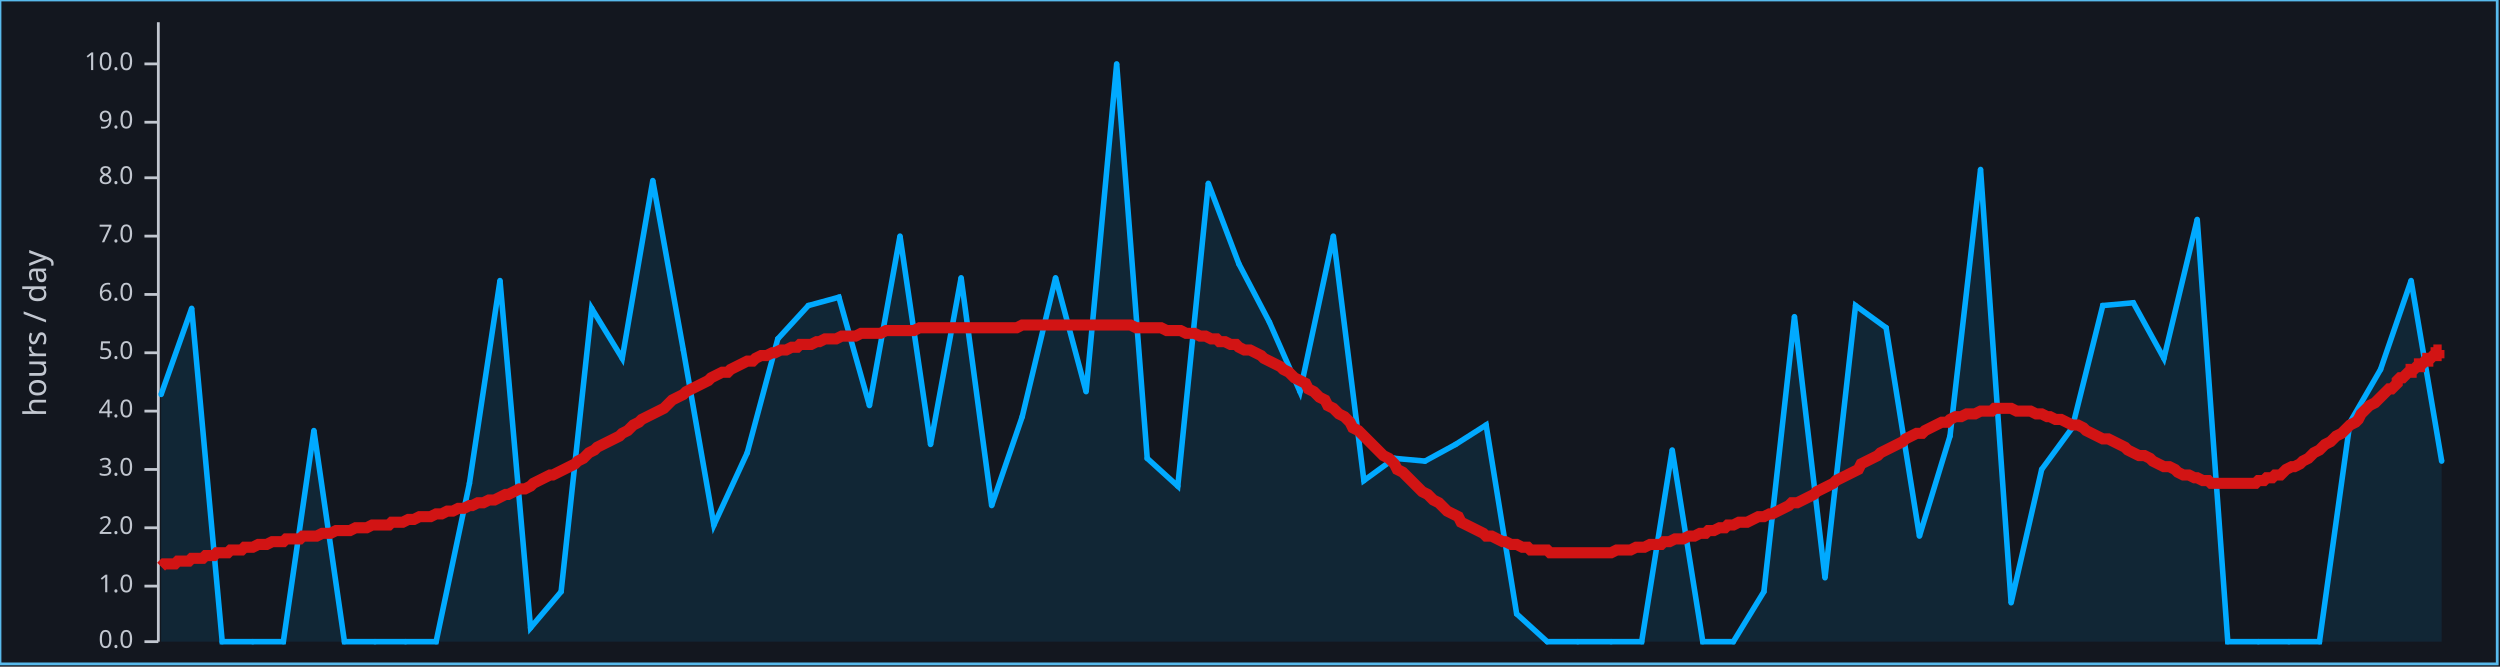
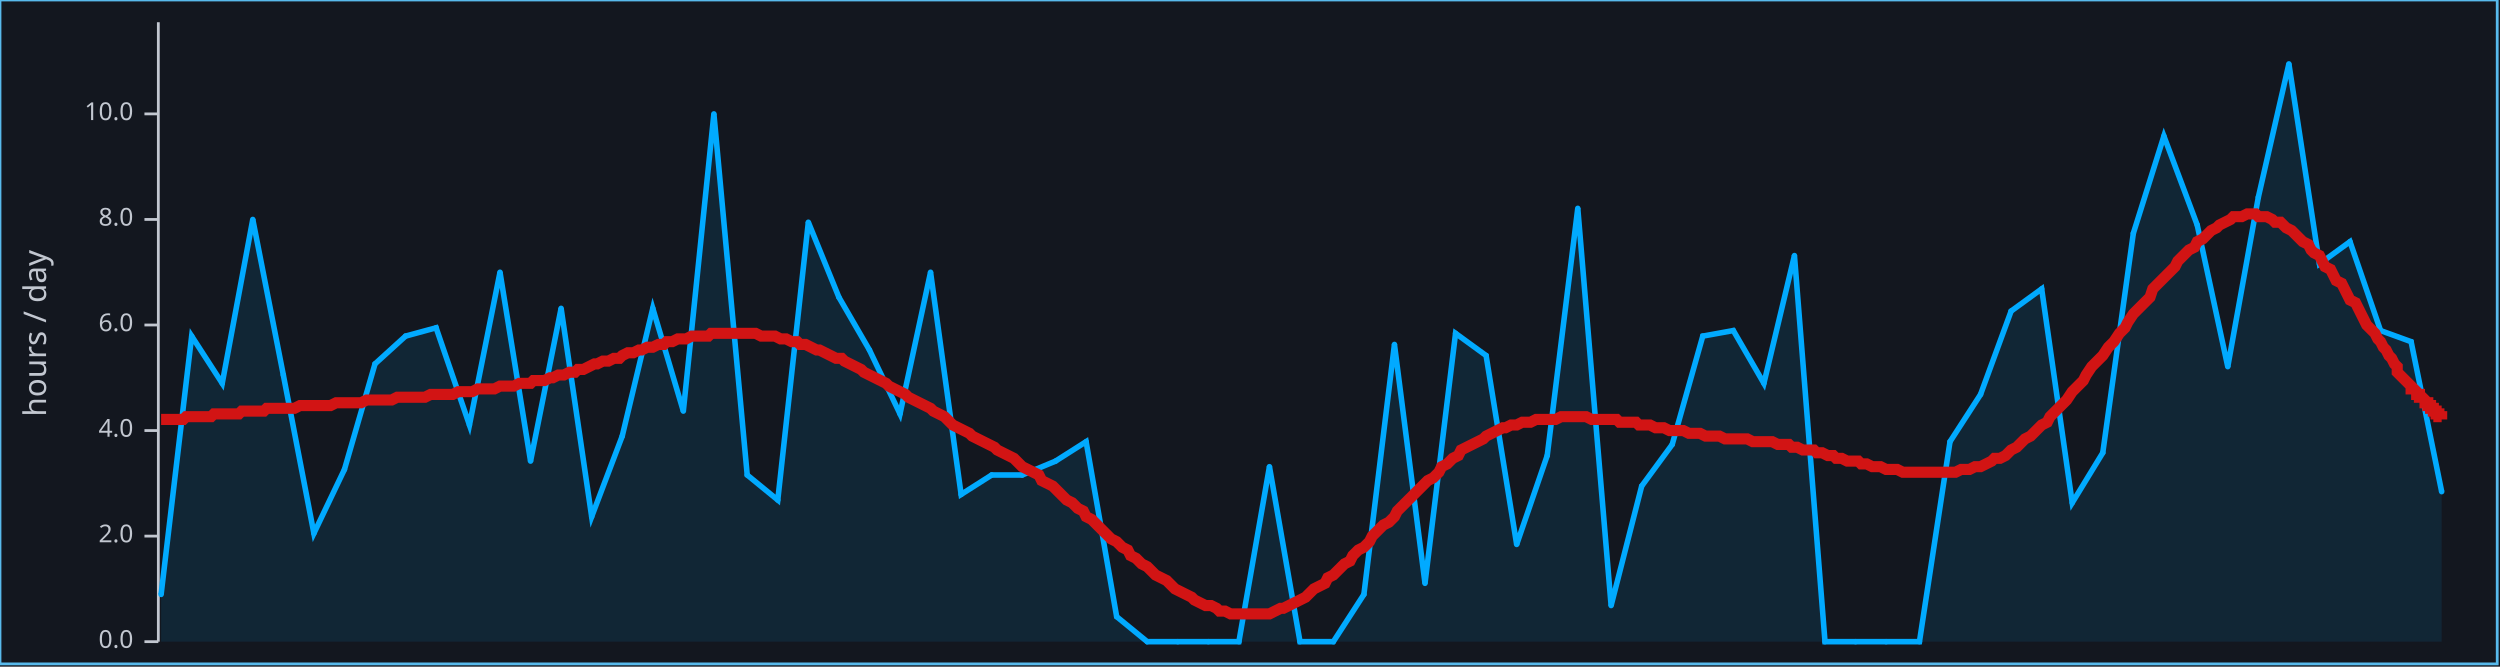
<svg xmlns="http://www.w3.org/2000/svg" width="900" height="240" viewBox="0 0 900 240">
  <rect x="0" y="0" width="900" height="240" opacity="1" fill="#13171F" stroke="none" />
  <rect x="0" y="0" width="899" height="239" opacity="1" fill="none" stroke="#58BAEC" />
  <text x="8" y="120" dy="0.76em" text-anchor="middle" font-family="sans-serif" font-size="11.29" opacity="1" fill="#C2C7D0" transform="rotate(270, 8, 120)">
hours / day
</text>
  <polyline fill="none" opacity="1" stroke="#C2C7D0" stroke-width="1" points="57,8 57,231 " />
  <text x="48" y="231" dy="0.5ex" text-anchor="end" font-family="sans-serif" font-size="8.871" opacity="1" fill="#C2C7D0">
0.0
</text>
  <polyline fill="none" opacity="1" stroke="#C2C7D0" stroke-width="1" points="52,231 57,231 " />
-   <text x="48" y="211" dy="0.5ex" text-anchor="end" font-family="sans-serif" font-size="8.871" opacity="1" fill="#C2C7D0">
- 1.0
- </text>
-   <polyline fill="none" opacity="1" stroke="#C2C7D0" stroke-width="1" points="52,211 57,211 " />
-   <text x="48" y="190" dy="0.5ex" text-anchor="end" font-family="sans-serif" font-size="8.871" opacity="1" fill="#C2C7D0">
+   <text x="48" y="193" dy="0.5ex" text-anchor="end" font-family="sans-serif" font-size="8.871" opacity="1" fill="#C2C7D0">
2.0
</text>
-   <polyline fill="none" opacity="1" stroke="#C2C7D0" stroke-width="1" points="52,190 57,190 " />
-   <text x="48" y="169" dy="0.5ex" text-anchor="end" font-family="sans-serif" font-size="8.871" opacity="1" fill="#C2C7D0">
- 3.0
- </text>
-   <polyline fill="none" opacity="1" stroke="#C2C7D0" stroke-width="1" points="52,169 57,169 " />
-   <text x="48" y="148" dy="0.5ex" text-anchor="end" font-family="sans-serif" font-size="8.871" opacity="1" fill="#C2C7D0">
+   <polyline fill="none" opacity="1" stroke="#C2C7D0" stroke-width="1" points="52,193 57,193 " />
+   <text x="48" y="155" dy="0.5ex" text-anchor="end" font-family="sans-serif" font-size="8.871" opacity="1" fill="#C2C7D0">
4.0
</text>
-   <polyline fill="none" opacity="1" stroke="#C2C7D0" stroke-width="1" points="52,148 57,148 " />
-   <text x="48" y="127" dy="0.5ex" text-anchor="end" font-family="sans-serif" font-size="8.871" opacity="1" fill="#C2C7D0">
- 5.0
- </text>
-   <polyline fill="none" opacity="1" stroke="#C2C7D0" stroke-width="1" points="52,127 57,127 " />
-   <text x="48" y="106" dy="0.5ex" text-anchor="end" font-family="sans-serif" font-size="8.871" opacity="1" fill="#C2C7D0">
+   <polyline fill="none" opacity="1" stroke="#C2C7D0" stroke-width="1" points="52,155 57,155 " />
+   <text x="48" y="117" dy="0.5ex" text-anchor="end" font-family="sans-serif" font-size="8.871" opacity="1" fill="#C2C7D0">
6.0
</text>
-   <polyline fill="none" opacity="1" stroke="#C2C7D0" stroke-width="1" points="52,106 57,106 " />
-   <text x="48" y="85" dy="0.5ex" text-anchor="end" font-family="sans-serif" font-size="8.871" opacity="1" fill="#C2C7D0">
- 7.0
- </text>
-   <polyline fill="none" opacity="1" stroke="#C2C7D0" stroke-width="1" points="52,85 57,85 " />
-   <text x="48" y="64" dy="0.5ex" text-anchor="end" font-family="sans-serif" font-size="8.871" opacity="1" fill="#C2C7D0">
+   <polyline fill="none" opacity="1" stroke="#C2C7D0" stroke-width="1" points="52,117 57,117 " />
+   <text x="48" y="79" dy="0.5ex" text-anchor="end" font-family="sans-serif" font-size="8.871" opacity="1" fill="#C2C7D0">
8.0
</text>
-   <polyline fill="none" opacity="1" stroke="#C2C7D0" stroke-width="1" points="52,64 57,64 " />
-   <text x="48" y="44" dy="0.5ex" text-anchor="end" font-family="sans-serif" font-size="8.871" opacity="1" fill="#C2C7D0">
- 9.0
- </text>
-   <polyline fill="none" opacity="1" stroke="#C2C7D0" stroke-width="1" points="52,44 57,44 " />
-   <text x="48" y="23" dy="0.5ex" text-anchor="end" font-family="sans-serif" font-size="8.871" opacity="1" fill="#C2C7D0">
+   <polyline fill="none" opacity="1" stroke="#C2C7D0" stroke-width="1" points="52,79 57,79 " />
+   <text x="48" y="41" dy="0.5ex" text-anchor="end" font-family="sans-serif" font-size="8.871" opacity="1" fill="#C2C7D0">
10.0
</text>
-   <polyline fill="none" opacity="1" stroke="#C2C7D0" stroke-width="1" points="52,23 57,23 " />
-   <polygon opacity="0.1" fill="#01AAFF" points="58,142 69,111 80,231 91,231 102,231 113,155 124,231 135,231 146,231 157,231 169,174 180,101 191,226 202,213 213,111 224,129 235,65 246,126 257,189 269,163 280,122 291,110 302,107 313,146 324,85 335,160 346,100 357,182 368,150 380,100 391,141 402,23 413,165 424,175 435,66 446,95 457,116 468,141 480,85 491,173 502,165 513,166 524,160 535,153 546,221 557,231 568,231 580,231 591,231 602,162 613,231 624,231 635,213 646,114 657,208 668,110 679,118 691,193 702,157 713,61 724,217 735,169 746,154 757,110 768,109 779,129 791,79 802,231 813,231 824,231 835,231 846,152 857,133 868,101 879,166 879,231 58,231 " />
-   <polyline fill="none" opacity="1" stroke="#01AAFF" stroke-width="2" points="58,142 69,111 80,231 91,231 102,231 113,155 124,231 135,231 146,231 157,231 169,174 180,101 191,226 202,213 213,111 224,129 235,65 246,126 257,189 269,163 280,122 291,110 302,107 313,146 324,85 335,160 346,100 357,182 368,150 380,100 391,141 402,23 413,165 424,175 435,66 446,95 457,116 468,141 480,85 491,173 502,165 513,166 524,160 535,153 546,221 557,231 568,231 580,231 591,231 602,162 613,231 624,231 635,213 646,114 657,208 668,110 679,118 691,193 702,157 713,61 724,217 735,169 746,154 757,110 768,109 779,129 791,79 802,231 813,231 824,231 835,231 846,152 857,133 868,101 879,166 " />
-   <circle cx="58" cy="142" r="1" opacity="1" fill="#01AAFF" stroke="none" stroke-width="1" />
-   <circle cx="69" cy="111" r="1" opacity="1" fill="#01AAFF" stroke="none" stroke-width="1" />
-   <circle cx="80" cy="231" r="1" opacity="1" fill="#01AAFF" stroke="none" stroke-width="1" />
-   <circle cx="91" cy="231" r="1" opacity="1" fill="#01AAFF" stroke="none" stroke-width="1" />
-   <circle cx="102" cy="231" r="1" opacity="1" fill="#01AAFF" stroke="none" stroke-width="1" />
-   <circle cx="113" cy="155" r="1" opacity="1" fill="#01AAFF" stroke="none" stroke-width="1" />
-   <circle cx="124" cy="231" r="1" opacity="1" fill="#01AAFF" stroke="none" stroke-width="1" />
-   <circle cx="135" cy="231" r="1" opacity="1" fill="#01AAFF" stroke="none" stroke-width="1" />
-   <circle cx="146" cy="231" r="1" opacity="1" fill="#01AAFF" stroke="none" stroke-width="1" />
-   <circle cx="157" cy="231" r="1" opacity="1" fill="#01AAFF" stroke="none" stroke-width="1" />
-   <circle cx="169" cy="174" r="1" opacity="1" fill="#01AAFF" stroke="none" stroke-width="1" />
-   <circle cx="180" cy="101" r="1" opacity="1" fill="#01AAFF" stroke="none" stroke-width="1" />
-   <circle cx="191" cy="226" r="1" opacity="1" fill="#01AAFF" stroke="none" stroke-width="1" />
-   <circle cx="202" cy="213" r="1" opacity="1" fill="#01AAFF" stroke="none" stroke-width="1" />
-   <circle cx="213" cy="111" r="1" opacity="1" fill="#01AAFF" stroke="none" stroke-width="1" />
-   <circle cx="224" cy="129" r="1" opacity="1" fill="#01AAFF" stroke="none" stroke-width="1" />
-   <circle cx="235" cy="65" r="1" opacity="1" fill="#01AAFF" stroke="none" stroke-width="1" />
-   <circle cx="246" cy="126" r="1" opacity="1" fill="#01AAFF" stroke="none" stroke-width="1" />
-   <circle cx="257" cy="189" r="1" opacity="1" fill="#01AAFF" stroke="none" stroke-width="1" />
-   <circle cx="269" cy="163" r="1" opacity="1" fill="#01AAFF" stroke="none" stroke-width="1" />
-   <circle cx="280" cy="122" r="1" opacity="1" fill="#01AAFF" stroke="none" stroke-width="1" />
-   <circle cx="291" cy="110" r="1" opacity="1" fill="#01AAFF" stroke="none" stroke-width="1" />
+   <polyline fill="none" opacity="1" stroke="#C2C7D0" stroke-width="1" points="52,41 57,41 " />
+   <polygon opacity="0.1" fill="#01AAFF" points="58,214 69,121 80,138 91,79 102,135 113,192 124,169 135,131 146,121 157,118 169,153 180,98 191,166 202,111 213,186 224,157 235,111 246,148 257,41 269,171 280,180 291,80 302,107 313,126 324,149 335,98 346,178 357,171 368,171 380,166 391,159 402,222 413,231 424,231 435,231 446,231 457,168 468,231 480,231 491,214 502,124 513,210 524,120 535,128 546,196 557,164 568,75 580,218 591,175 602,160 613,121 624,119 635,138 646,92 657,231 668,231 679,231 691,231 702,159 713,142 724,112 735,104 746,181 757,163 768,84 779,49 791,81 802,132 813,71 824,23 835,95 846,87 857,119 868,123 879,177 879,231 58,231 " />
+   <polyline fill="none" opacity="1" stroke="#01AAFF" stroke-width="2" points="58,214 69,121 80,138 91,79 102,135 113,192 124,169 135,131 146,121 157,118 169,153 180,98 191,166 202,111 213,186 224,157 235,111 246,148 257,41 269,171 280,180 291,80 302,107 313,126 324,149 335,98 346,178 357,171 368,171 380,166 391,159 402,222 413,231 424,231 435,231 446,231 457,168 468,231 480,231 491,214 502,124 513,210 524,120 535,128 546,196 557,164 568,75 580,218 591,175 602,160 613,121 624,119 635,138 646,92 657,231 668,231 679,231 691,231 702,159 713,142 724,112 735,104 746,181 757,163 768,84 779,49 791,81 802,132 813,71 824,23 835,95 846,87 857,119 868,123 879,177 " />
+   <circle cx="58" cy="214" r="1" opacity="1" fill="#01AAFF" stroke="none" stroke-width="1" />
+   <circle cx="69" cy="121" r="1" opacity="1" fill="#01AAFF" stroke="none" stroke-width="1" />
+   <circle cx="80" cy="138" r="1" opacity="1" fill="#01AAFF" stroke="none" stroke-width="1" />
+   <circle cx="91" cy="79" r="1" opacity="1" fill="#01AAFF" stroke="none" stroke-width="1" />
+   <circle cx="102" cy="135" r="1" opacity="1" fill="#01AAFF" stroke="none" stroke-width="1" />
+   <circle cx="113" cy="192" r="1" opacity="1" fill="#01AAFF" stroke="none" stroke-width="1" />
+   <circle cx="124" cy="169" r="1" opacity="1" fill="#01AAFF" stroke="none" stroke-width="1" />
+   <circle cx="135" cy="131" r="1" opacity="1" fill="#01AAFF" stroke="none" stroke-width="1" />
+   <circle cx="146" cy="121" r="1" opacity="1" fill="#01AAFF" stroke="none" stroke-width="1" />
+   <circle cx="157" cy="118" r="1" opacity="1" fill="#01AAFF" stroke="none" stroke-width="1" />
+   <circle cx="169" cy="153" r="1" opacity="1" fill="#01AAFF" stroke="none" stroke-width="1" />
+   <circle cx="180" cy="98" r="1" opacity="1" fill="#01AAFF" stroke="none" stroke-width="1" />
+   <circle cx="191" cy="166" r="1" opacity="1" fill="#01AAFF" stroke="none" stroke-width="1" />
+   <circle cx="202" cy="111" r="1" opacity="1" fill="#01AAFF" stroke="none" stroke-width="1" />
+   <circle cx="213" cy="186" r="1" opacity="1" fill="#01AAFF" stroke="none" stroke-width="1" />
+   <circle cx="224" cy="157" r="1" opacity="1" fill="#01AAFF" stroke="none" stroke-width="1" />
+   <circle cx="235" cy="111" r="1" opacity="1" fill="#01AAFF" stroke="none" stroke-width="1" />
+   <circle cx="246" cy="148" r="1" opacity="1" fill="#01AAFF" stroke="none" stroke-width="1" />
+   <circle cx="257" cy="41" r="1" opacity="1" fill="#01AAFF" stroke="none" stroke-width="1" />
+   <circle cx="269" cy="171" r="1" opacity="1" fill="#01AAFF" stroke="none" stroke-width="1" />
+   <circle cx="280" cy="180" r="1" opacity="1" fill="#01AAFF" stroke="none" stroke-width="1" />
+   <circle cx="291" cy="80" r="1" opacity="1" fill="#01AAFF" stroke="none" stroke-width="1" />
  <circle cx="302" cy="107" r="1" opacity="1" fill="#01AAFF" stroke="none" stroke-width="1" />
-   <circle cx="313" cy="146" r="1" opacity="1" fill="#01AAFF" stroke="none" stroke-width="1" />
-   <circle cx="324" cy="85" r="1" opacity="1" fill="#01AAFF" stroke="none" stroke-width="1" />
-   <circle cx="335" cy="160" r="1" opacity="1" fill="#01AAFF" stroke="none" stroke-width="1" />
-   <circle cx="346" cy="100" r="1" opacity="1" fill="#01AAFF" stroke="none" stroke-width="1" />
-   <circle cx="357" cy="182" r="1" opacity="1" fill="#01AAFF" stroke="none" stroke-width="1" />
-   <circle cx="368" cy="150" r="1" opacity="1" fill="#01AAFF" stroke="none" stroke-width="1" />
-   <circle cx="380" cy="100" r="1" opacity="1" fill="#01AAFF" stroke="none" stroke-width="1" />
-   <circle cx="391" cy="141" r="1" opacity="1" fill="#01AAFF" stroke="none" stroke-width="1" />
-   <circle cx="402" cy="23" r="1" opacity="1" fill="#01AAFF" stroke="none" stroke-width="1" />
-   <circle cx="413" cy="165" r="1" opacity="1" fill="#01AAFF" stroke="none" stroke-width="1" />
-   <circle cx="424" cy="175" r="1" opacity="1" fill="#01AAFF" stroke="none" stroke-width="1" />
-   <circle cx="435" cy="66" r="1" opacity="1" fill="#01AAFF" stroke="none" stroke-width="1" />
-   <circle cx="446" cy="95" r="1" opacity="1" fill="#01AAFF" stroke="none" stroke-width="1" />
-   <circle cx="457" cy="116" r="1" opacity="1" fill="#01AAFF" stroke="none" stroke-width="1" />
-   <circle cx="468" cy="141" r="1" opacity="1" fill="#01AAFF" stroke="none" stroke-width="1" />
-   <circle cx="480" cy="85" r="1" opacity="1" fill="#01AAFF" stroke="none" stroke-width="1" />
-   <circle cx="491" cy="173" r="1" opacity="1" fill="#01AAFF" stroke="none" stroke-width="1" />
-   <circle cx="502" cy="165" r="1" opacity="1" fill="#01AAFF" stroke="none" stroke-width="1" />
-   <circle cx="513" cy="166" r="1" opacity="1" fill="#01AAFF" stroke="none" stroke-width="1" />
-   <circle cx="524" cy="160" r="1" opacity="1" fill="#01AAFF" stroke="none" stroke-width="1" />
-   <circle cx="535" cy="153" r="1" opacity="1" fill="#01AAFF" stroke="none" stroke-width="1" />
-   <circle cx="546" cy="221" r="1" opacity="1" fill="#01AAFF" stroke="none" stroke-width="1" />
-   <circle cx="557" cy="231" r="1" opacity="1" fill="#01AAFF" stroke="none" stroke-width="1" />
-   <circle cx="568" cy="231" r="1" opacity="1" fill="#01AAFF" stroke="none" stroke-width="1" />
-   <circle cx="580" cy="231" r="1" opacity="1" fill="#01AAFF" stroke="none" stroke-width="1" />
-   <circle cx="591" cy="231" r="1" opacity="1" fill="#01AAFF" stroke="none" stroke-width="1" />
-   <circle cx="602" cy="162" r="1" opacity="1" fill="#01AAFF" stroke="none" stroke-width="1" />
-   <circle cx="613" cy="231" r="1" opacity="1" fill="#01AAFF" stroke="none" stroke-width="1" />
-   <circle cx="624" cy="231" r="1" opacity="1" fill="#01AAFF" stroke="none" stroke-width="1" />
-   <circle cx="635" cy="213" r="1" opacity="1" fill="#01AAFF" stroke="none" stroke-width="1" />
-   <circle cx="646" cy="114" r="1" opacity="1" fill="#01AAFF" stroke="none" stroke-width="1" />
-   <circle cx="657" cy="208" r="1" opacity="1" fill="#01AAFF" stroke="none" stroke-width="1" />
-   <circle cx="668" cy="110" r="1" opacity="1" fill="#01AAFF" stroke="none" stroke-width="1" />
-   <circle cx="679" cy="118" r="1" opacity="1" fill="#01AAFF" stroke="none" stroke-width="1" />
-   <circle cx="691" cy="193" r="1" opacity="1" fill="#01AAFF" stroke="none" stroke-width="1" />
-   <circle cx="702" cy="157" r="1" opacity="1" fill="#01AAFF" stroke="none" stroke-width="1" />
-   <circle cx="713" cy="61" r="1" opacity="1" fill="#01AAFF" stroke="none" stroke-width="1" />
-   <circle cx="724" cy="217" r="1" opacity="1" fill="#01AAFF" stroke="none" stroke-width="1" />
-   <circle cx="735" cy="169" r="1" opacity="1" fill="#01AAFF" stroke="none" stroke-width="1" />
-   <circle cx="746" cy="154" r="1" opacity="1" fill="#01AAFF" stroke="none" stroke-width="1" />
-   <circle cx="757" cy="110" r="1" opacity="1" fill="#01AAFF" stroke="none" stroke-width="1" />
-   <circle cx="768" cy="109" r="1" opacity="1" fill="#01AAFF" stroke="none" stroke-width="1" />
-   <circle cx="779" cy="129" r="1" opacity="1" fill="#01AAFF" stroke="none" stroke-width="1" />
-   <circle cx="791" cy="79" r="1" opacity="1" fill="#01AAFF" stroke="none" stroke-width="1" />
-   <circle cx="802" cy="231" r="1" opacity="1" fill="#01AAFF" stroke="none" stroke-width="1" />
-   <circle cx="813" cy="231" r="1" opacity="1" fill="#01AAFF" stroke="none" stroke-width="1" />
-   <circle cx="824" cy="231" r="1" opacity="1" fill="#01AAFF" stroke="none" stroke-width="1" />
-   <circle cx="835" cy="231" r="1" opacity="1" fill="#01AAFF" stroke="none" stroke-width="1" />
-   <circle cx="846" cy="152" r="1" opacity="1" fill="#01AAFF" stroke="none" stroke-width="1" />
-   <circle cx="857" cy="133" r="1" opacity="1" fill="#01AAFF" stroke="none" stroke-width="1" />
-   <circle cx="868" cy="101" r="1" opacity="1" fill="#01AAFF" stroke="none" stroke-width="1" />
-   <circle cx="879" cy="166" r="1" opacity="1" fill="#01AAFF" stroke="none" stroke-width="1" />
-   <polyline fill="none" opacity="1" stroke="#D21414" stroke-width="4" points="58,204 58,204 58,204 59,203 59,203 60,203 60,203 61,203 61,203 61,203 62,203 63,203 63,203 64,202 64,202 65,202 65,202 66,202 67,202 67,202 68,202 69,201 69,201 70,201 71,201 71,201 72,201 73,201 74,200 75,200 75,200 76,200 77,200 78,199 79,199 80,199 81,199 82,199 83,198 84,198 85,198 86,198 87,198 88,197 89,197 90,197 91,197 93,196 94,196 95,196 96,196 98,195 99,195 100,195 102,195 103,194 105,194 106,194 108,194 109,193 111,193 113,193 114,193 116,192 118,192 119,192 121,191 123,191 125,191 126,191 128,190 130,190 132,190 134,189 136,189 138,189 140,189 141,188 143,188 145,188 147,187 149,187 151,186 153,186 155,186 157,185 159,185 161,184 163,184 165,183 167,183 169,182 170,182 172,181 174,181 176,180 178,180 180,179 182,178 183,178 185,177 187,176 189,176 191,175 192,174 194,173 196,172 198,171 199,171 201,170 203,169 205,168 207,167 208,166 210,165 212,163 214,162 215,161 217,160 219,159 221,158 223,157 224,156 226,155 228,153 230,152 231,151 233,150 235,149 237,148 239,147 240,146 242,144 244,143 246,142 247,141 249,140 251,139 253,138 255,137 256,136 258,135 260,134 262,134 263,133 265,132 267,131 269,130 271,130 272,129 274,128 276,128 278,127 279,127 281,126 283,126 285,125 287,125 288,124 290,124 292,124 294,123 295,123 297,122 299,122 301,122 303,121 304,121 306,121 308,121 310,120 311,120 313,120 315,120 317,120 319,119 320,119 322,119 324,119 326,119 327,119 329,119 331,118 333,118 335,118 336,118 338,118 340,118 342,118 343,118 345,118 347,118 349,118 350,118 352,118 354,118 356,118 358,118 359,118 361,118 363,118 365,118 366,118 368,117 370,117 372,117 374,117 375,117 377,117 379,117 381,117 382,117 384,117 386,117 388,117 390,117 391,117 393,117 395,117 397,117 398,117 400,117 402,117 404,117 406,117 407,117 409,118 411,118 413,118 414,118 416,118 418,118 420,119 422,119 423,119 425,119 427,120 429,120 430,120 432,121 434,121 436,122 438,122 439,123 441,123 443,124 445,124 446,125 448,126 450,126 452,127 454,128 455,129 457,130 459,131 461,132 462,133 464,134 466,136 468,137 470,138 471,140 473,141 475,143 477,144 478,146 480,147 482,149 484,150 486,152 487,154 489,155 491,157 493,159 494,160 496,162 498,164 500,165 502,167 503,169 505,170 507,172 509,174 510,175 512,177 514,178 516,180 518,181 519,182 521,184 523,185 525,186 526,188 528,189 530,190 532,191 534,192 535,193 537,193 539,194 541,195 542,195 544,196 546,196 548,197 550,197 551,198 553,198 555,198 557,198 558,199 560,199 562,199 564,199 566,199 567,199 569,199 571,199 573,199 574,199 576,199 578,199 580,199 582,198 583,198 585,198 587,198 589,197 590,197 592,197 594,196 596,196 598,196 599,195 601,195 603,194 605,194 606,194 608,193 610,193 612,192 614,192 615,191 617,191 619,190 621,190 622,189 624,189 626,188 628,188 629,188 631,187 633,186 635,186 637,185 638,185 640,184 642,183 644,182 645,181 647,181 649,180 651,179 653,178 654,177 656,176 658,175 660,174 661,173 663,172 665,171 667,170 669,169 670,167 672,166 674,165 676,164 677,163 679,162 681,161 683,160 685,159 686,158 688,157 690,156 692,156 693,155 695,154 697,153 699,152 701,152 702,151 704,150 706,150 708,149 709,149 711,149 713,148 715,148 717,148 718,147 720,147 722,147 724,147 726,148 727,148 729,148 731,148 733,149 735,149 737,150 738,150 740,151 742,151 744,152 746,153 748,153 750,154 751,155 753,156 755,157 757,158 759,158 761,159 763,160 765,161 766,162 768,163 770,164 772,164 774,165 775,166 777,167 779,168 781,168 783,169 784,170 786,171 788,171 790,172 791,172 793,173 795,173 796,174 798,174 799,174 801,174 803,174 804,174 806,174 807,174 809,174 810,174 812,174 813,173 815,173 816,172 818,172 819,171 821,171 822,170 823,169 825,168 826,168 828,167 829,166 831,165 832,164 833,163 835,162 836,161 837,160 839,159 840,158 841,157 843,156 844,155 845,154 846,153 848,152 849,151 850,149 851,148 852,147 853,146 855,145 856,144 857,143 858,142 859,141 860,140 861,140 862,139 863,138 863,137 864,136 865,136 866,135 867,134 868,134 868,133 869,133 870,132 870,132 871,132 871,131 872,131 873,130 873,130 873,130 874,130 874,129 875,129 875,129 875,129 876,128 876,128 876,128 876,128 877,128 877,127 877,127 877,127 877,127 878,127 878,127 878,127 878,127 878,127 878,127 878,127 878,127 878,127 878,127 878,126 878,126 879,126 879,126 879,126 879,126 879,126 879,126 879,126 879,126 879,126 879,126 879,126 879,126 879,126 879,126 879,126 " />
+   <circle cx="313" cy="126" r="1" opacity="1" fill="#01AAFF" stroke="none" stroke-width="1" />
+   <circle cx="324" cy="149" r="1" opacity="1" fill="#01AAFF" stroke="none" stroke-width="1" />
+   <circle cx="335" cy="98" r="1" opacity="1" fill="#01AAFF" stroke="none" stroke-width="1" />
+   <circle cx="346" cy="178" r="1" opacity="1" fill="#01AAFF" stroke="none" stroke-width="1" />
+   <circle cx="357" cy="171" r="1" opacity="1" fill="#01AAFF" stroke="none" stroke-width="1" />
+   <circle cx="368" cy="171" r="1" opacity="1" fill="#01AAFF" stroke="none" stroke-width="1" />
+   <circle cx="380" cy="166" r="1" opacity="1" fill="#01AAFF" stroke="none" stroke-width="1" />
+   <circle cx="391" cy="159" r="1" opacity="1" fill="#01AAFF" stroke="none" stroke-width="1" />
+   <circle cx="402" cy="222" r="1" opacity="1" fill="#01AAFF" stroke="none" stroke-width="1" />
+   <circle cx="413" cy="231" r="1" opacity="1" fill="#01AAFF" stroke="none" stroke-width="1" />
+   <circle cx="424" cy="231" r="1" opacity="1" fill="#01AAFF" stroke="none" stroke-width="1" />
+   <circle cx="435" cy="231" r="1" opacity="1" fill="#01AAFF" stroke="none" stroke-width="1" />
+   <circle cx="446" cy="231" r="1" opacity="1" fill="#01AAFF" stroke="none" stroke-width="1" />
+   <circle cx="457" cy="168" r="1" opacity="1" fill="#01AAFF" stroke="none" stroke-width="1" />
+   <circle cx="468" cy="231" r="1" opacity="1" fill="#01AAFF" stroke="none" stroke-width="1" />
+   <circle cx="480" cy="231" r="1" opacity="1" fill="#01AAFF" stroke="none" stroke-width="1" />
+   <circle cx="491" cy="214" r="1" opacity="1" fill="#01AAFF" stroke="none" stroke-width="1" />
+   <circle cx="502" cy="124" r="1" opacity="1" fill="#01AAFF" stroke="none" stroke-width="1" />
+   <circle cx="513" cy="210" r="1" opacity="1" fill="#01AAFF" stroke="none" stroke-width="1" />
+   <circle cx="524" cy="120" r="1" opacity="1" fill="#01AAFF" stroke="none" stroke-width="1" />
+   <circle cx="535" cy="128" r="1" opacity="1" fill="#01AAFF" stroke="none" stroke-width="1" />
+   <circle cx="546" cy="196" r="1" opacity="1" fill="#01AAFF" stroke="none" stroke-width="1" />
+   <circle cx="557" cy="164" r="1" opacity="1" fill="#01AAFF" stroke="none" stroke-width="1" />
+   <circle cx="568" cy="75" r="1" opacity="1" fill="#01AAFF" stroke="none" stroke-width="1" />
+   <circle cx="580" cy="218" r="1" opacity="1" fill="#01AAFF" stroke="none" stroke-width="1" />
+   <circle cx="591" cy="175" r="1" opacity="1" fill="#01AAFF" stroke="none" stroke-width="1" />
+   <circle cx="602" cy="160" r="1" opacity="1" fill="#01AAFF" stroke="none" stroke-width="1" />
+   <circle cx="613" cy="121" r="1" opacity="1" fill="#01AAFF" stroke="none" stroke-width="1" />
+   <circle cx="624" cy="119" r="1" opacity="1" fill="#01AAFF" stroke="none" stroke-width="1" />
+   <circle cx="635" cy="138" r="1" opacity="1" fill="#01AAFF" stroke="none" stroke-width="1" />
+   <circle cx="646" cy="92" r="1" opacity="1" fill="#01AAFF" stroke="none" stroke-width="1" />
+   <circle cx="657" cy="231" r="1" opacity="1" fill="#01AAFF" stroke="none" stroke-width="1" />
+   <circle cx="668" cy="231" r="1" opacity="1" fill="#01AAFF" stroke="none" stroke-width="1" />
+   <circle cx="679" cy="231" r="1" opacity="1" fill="#01AAFF" stroke="none" stroke-width="1" />
+   <circle cx="691" cy="231" r="1" opacity="1" fill="#01AAFF" stroke="none" stroke-width="1" />
+   <circle cx="702" cy="159" r="1" opacity="1" fill="#01AAFF" stroke="none" stroke-width="1" />
+   <circle cx="713" cy="142" r="1" opacity="1" fill="#01AAFF" stroke="none" stroke-width="1" />
+   <circle cx="724" cy="112" r="1" opacity="1" fill="#01AAFF" stroke="none" stroke-width="1" />
+   <circle cx="735" cy="104" r="1" opacity="1" fill="#01AAFF" stroke="none" stroke-width="1" />
+   <circle cx="746" cy="181" r="1" opacity="1" fill="#01AAFF" stroke="none" stroke-width="1" />
+   <circle cx="757" cy="163" r="1" opacity="1" fill="#01AAFF" stroke="none" stroke-width="1" />
+   <circle cx="768" cy="84" r="1" opacity="1" fill="#01AAFF" stroke="none" stroke-width="1" />
+   <circle cx="779" cy="49" r="1" opacity="1" fill="#01AAFF" stroke="none" stroke-width="1" />
+   <circle cx="791" cy="81" r="1" opacity="1" fill="#01AAFF" stroke="none" stroke-width="1" />
+   <circle cx="802" cy="132" r="1" opacity="1" fill="#01AAFF" stroke="none" stroke-width="1" />
+   <circle cx="813" cy="71" r="1" opacity="1" fill="#01AAFF" stroke="none" stroke-width="1" />
+   <circle cx="824" cy="23" r="1" opacity="1" fill="#01AAFF" stroke="none" stroke-width="1" />
+   <circle cx="835" cy="95" r="1" opacity="1" fill="#01AAFF" stroke="none" stroke-width="1" />
+   <circle cx="846" cy="87" r="1" opacity="1" fill="#01AAFF" stroke="none" stroke-width="1" />
+   <circle cx="857" cy="119" r="1" opacity="1" fill="#01AAFF" stroke="none" stroke-width="1" />
+   <circle cx="868" cy="123" r="1" opacity="1" fill="#01AAFF" stroke="none" stroke-width="1" />
+   <circle cx="879" cy="177" r="1" opacity="1" fill="#01AAFF" stroke="none" stroke-width="1" />
+   <polyline fill="none" opacity="1" stroke="#D21414" stroke-width="4" points="58,151 58,151 58,151 59,151 59,151 60,151 60,151 61,151 61,151 61,151 62,151 63,151 63,151 64,151 64,151 65,151 65,151 66,151 67,150 67,150 68,150 69,150 69,150 70,150 71,150 71,150 72,150 73,150 74,150 75,150 75,150 76,150 77,149 78,149 79,149 80,149 81,149 82,149 83,149 84,149 85,149 86,149 87,148 88,148 89,148 90,148 91,148 93,148 94,148 95,148 96,147 98,147 99,147 100,147 102,147 103,147 105,147 106,147 108,146 109,146 111,146 113,146 114,146 116,146 118,146 119,146 121,145 123,145 125,145 126,145 128,145 130,145 132,144 134,144 136,144 138,144 140,144 141,144 143,143 145,143 147,143 149,143 151,143 153,143 155,142 157,142 159,142 161,142 163,142 165,141 167,141 169,141 170,141 172,140 174,140 176,140 178,140 180,139 182,139 183,139 185,139 187,138 189,138 191,138 192,137 194,137 196,137 198,136 199,136 201,135 203,135 205,134 207,134 208,133 210,133 212,132 214,131 215,131 217,130 219,130 221,129 223,129 224,128 226,127 228,127 230,126 231,126 233,125 235,125 237,124 239,124 240,123 242,123 244,122 246,122 247,122 249,121 251,121 253,121 255,121 256,120 258,120 260,120 262,120 263,120 265,120 267,120 269,120 271,120 272,120 274,121 276,121 278,121 279,121 281,122 283,122 285,123 287,123 288,124 290,124 292,125 294,126 295,126 297,127 299,128 301,129 303,129 304,130 306,131 308,132 310,133 311,134 313,135 315,136 317,137 319,138 320,139 322,140 324,141 326,142 327,143 329,144 331,145 333,146 335,147 336,148 338,149 340,150 342,152 343,153 345,154 347,155 349,156 350,157 352,158 354,159 356,160 358,161 359,162 361,163 363,164 365,165 366,166 368,168 370,169 372,170 374,171 375,173 377,174 379,175 381,177 382,178 384,180 386,181 388,183 390,184 391,186 393,187 395,189 397,191 398,192 400,194 402,195 404,197 406,198 407,200 409,201 411,203 413,204 414,205 416,207 418,208 420,209 422,211 423,212 425,213 427,214 429,215 430,216 432,217 434,218 436,218 438,219 439,220 441,220 443,221 445,221 446,221 448,221 450,221 452,221 454,221 455,221 457,221 459,220 461,219 462,219 464,218 466,217 468,216 470,215 471,214 473,212 475,211 477,210 478,208 480,207 482,205 484,203 486,202 487,200 489,198 491,197 493,195 494,193 496,191 498,189 500,188 502,186 503,184 505,182 507,180 509,178 510,177 512,175 514,173 516,172 518,170 519,168 521,167 523,165 525,164 526,162 528,161 530,160 532,159 534,158 535,157 537,156 539,155 541,154 542,154 544,153 546,153 548,152 550,152 551,152 553,151 555,151 557,151 558,151 560,151 562,150 564,150 566,150 567,150 569,150 571,150 573,151 574,151 576,151 578,151 580,151 582,151 583,152 585,152 587,152 589,152 590,153 592,153 594,153 596,154 598,154 599,154 601,155 603,155 605,155 606,155 608,156 610,156 612,156 614,157 615,157 617,157 619,157 621,158 622,158 624,158 626,158 628,158 629,158 631,159 633,159 635,159 637,159 638,159 640,160 642,160 644,160 645,161 647,161 649,162 651,162 653,162 654,163 656,163 658,164 660,164 661,165 663,165 665,166 667,166 669,166 670,167 672,167 674,168 676,168 677,168 679,169 681,169 683,169 685,170 686,170 688,170 690,170 692,170 693,170 695,170 697,170 699,170 701,170 702,170 704,170 706,169 708,169 709,169 711,168 713,168 715,167 717,166 718,165 720,165 722,164 724,162 726,161 727,160 729,158 731,157 733,155 735,153 737,152 738,150 740,148 742,146 744,144 746,141 748,139 750,137 751,135 753,132 755,130 757,128 759,125 761,123 763,120 765,118 766,116 768,113 770,111 772,109 774,107 775,104 777,102 779,100 781,98 783,96 784,94 786,92 788,90 790,89 791,87 793,86 795,84 796,83 798,82 799,81 801,80 803,79 804,78 806,78 807,78 809,77 810,77 812,77 813,78 815,78 816,78 818,79 819,80 821,80 822,81 823,82 825,83 826,84 828,86 829,87 831,88 832,90 833,91 835,92 836,94 837,96 839,97 840,99 841,101 843,102 844,104 845,106 846,108 848,109 849,111 850,113 851,115 852,117 853,118 855,120 856,122 857,123 858,125 859,126 860,128 861,129 862,131 863,132 863,134 864,135 865,136 866,137 867,138 868,139 868,140 869,140 870,141 870,142 871,142 871,143 872,143 873,144 873,144 873,145 874,145 874,146 875,146 875,146 875,147 876,147 876,147 876,148 876,148 877,148 877,148 877,148 877,149 877,149 878,149 878,149 878,149 878,149 878,149 878,149 878,150 878,150 878,150 878,150 878,150 878,150 879,150 879,150 879,150 879,150 879,150 879,150 879,150 879,150 879,150 879,150 879,150 879,151 879,151 879,151 879,151 " />
</svg>
